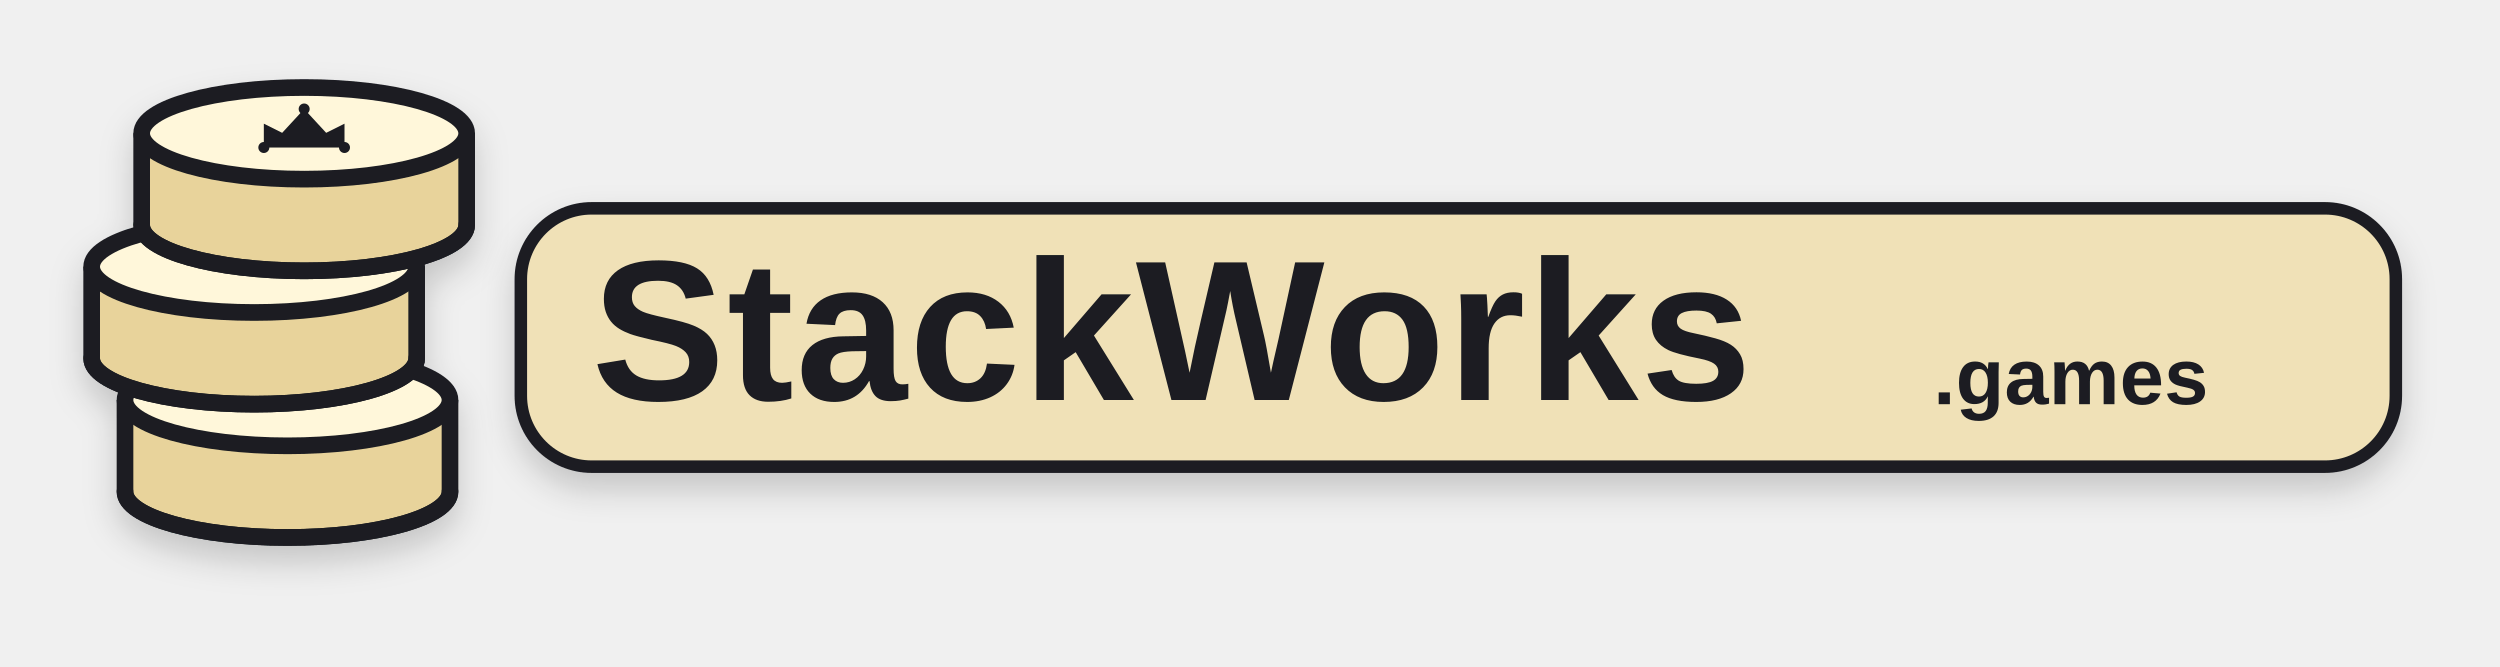
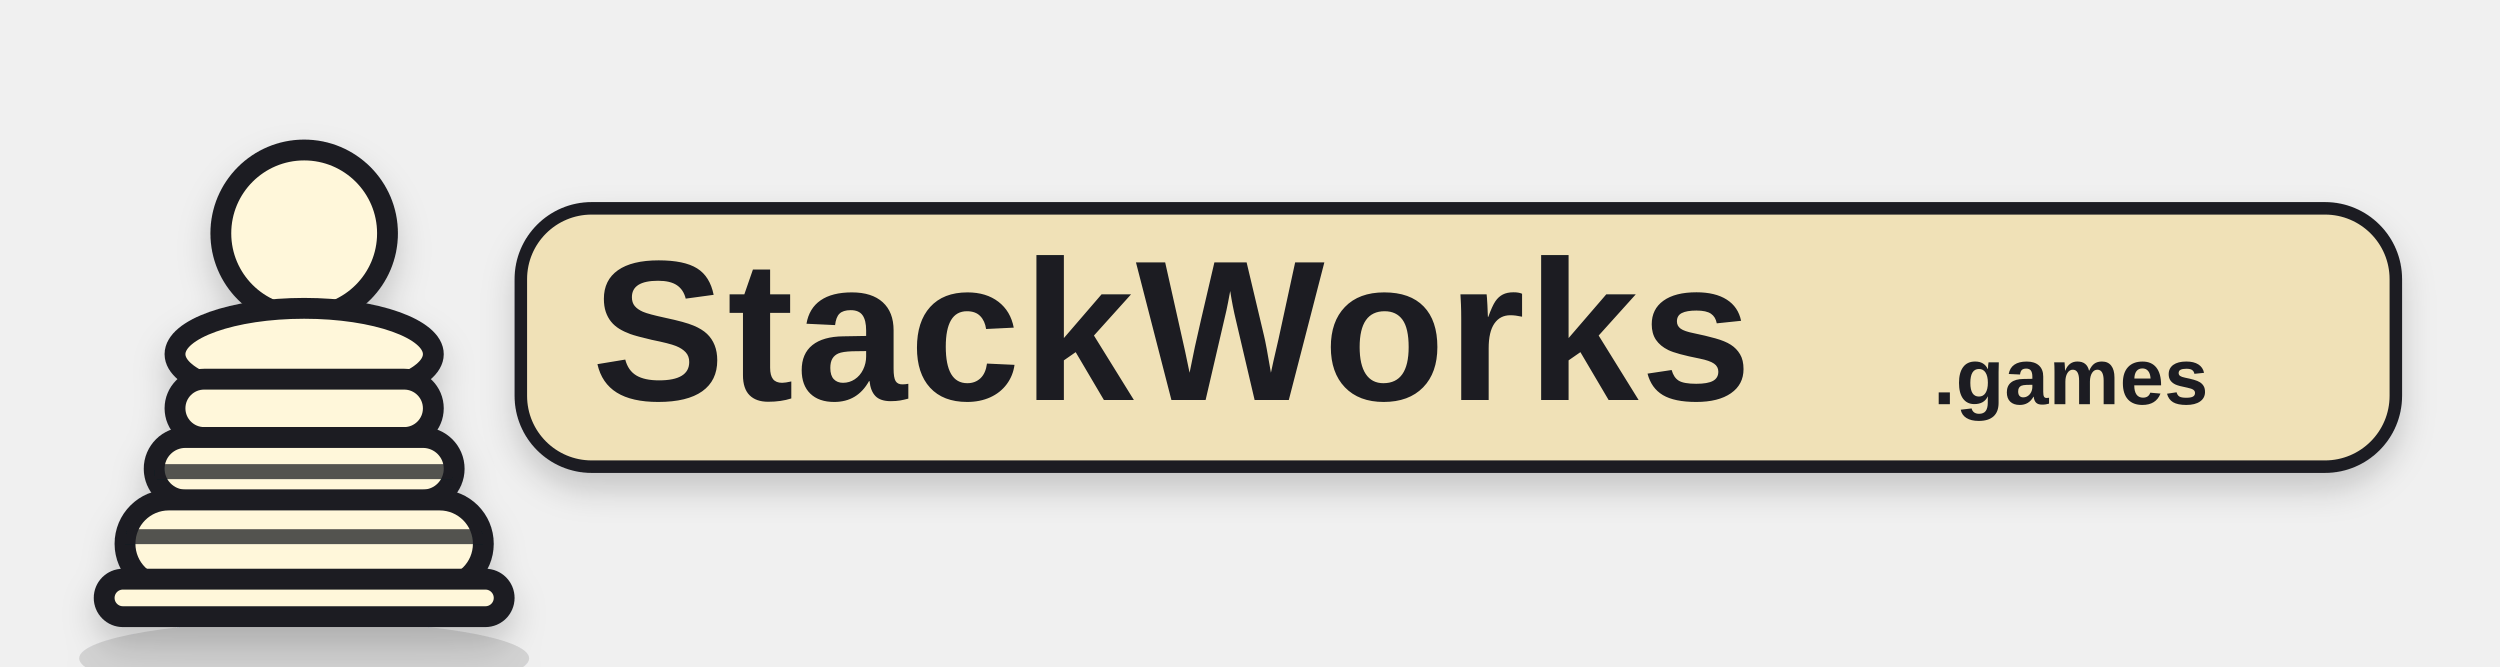
<svg xmlns="http://www.w3.org/2000/svg" width="1200" height="320" viewBox="0 0 1200 320" role="img" aria-label="StackWorks mono logo">
  <defs>
    <filter id="softShadow" x="-25%" y="-25%" width="160%" height="180%">
      <feDropShadow dx="0" dy="8" stdDeviation="8" flood-color="#000000" flood-opacity="0.18" />
    </filter>
-     <g id="disc">
-       <path d="M -78,0 L -78,44 A 78,22 0 0 0 78,44 L 78,0" fill="#E8D39B" stroke="#1A1C22" stroke-width="8" stroke-linejoin="round" />
-       <ellipse cx="0" cy="0" rx="78" ry="22" fill="#FFF7DA" stroke="#1A1C22" stroke-width="8" />
-       <path d="M -78,44 A 78,22 0 0 0 78,44" fill="none" stroke="#1A1C22" stroke-width="8" stroke-linecap="round" />
+     <mask id="pawnMask">
+       <rect width="320" height="320" fill="black" />
+       <g fill="white">
+         <circle cx="160" cy="92" r="40" />
+         <ellipse cx="160" cy="150" rx="62" ry="22" />
+         <rect x="98" y="162" width="124" height="28" rx="14" ry="14" />
+         <rect x="88" y="190" width="144" height="30" rx="15" ry="15" />
+         <rect x="74" y="220" width="172" height="42" rx="21" ry="21" />
+         <rect x="64" y="258" width="192" height="18" rx="9" ry="9" />
+       </g>
+     </mask>
+     <g id="stackPawnMono">
+       <g>
+         <circle cx="160" cy="92" r="40" fill="#FFF7DA" stroke="#1A1C22" stroke-width="10" />
+         <ellipse cx="160" cy="150" rx="62" ry="22" fill="#FFF7DA" stroke="#1A1C22" stroke-width="10" />
+         <rect x="98" y="162" width="124" height="28" rx="14" ry="14" fill="#FFF7DA" stroke="#1A1C22" stroke-width="10" />
+         <rect x="88" y="190" width="144" height="30" rx="15" ry="15" fill="#FFF7DA" stroke="#1A1C22" stroke-width="10" />
+         <rect x="74" y="220" width="172" height="42" rx="21" ry="21" fill="#FFF7DA" stroke="#1A1C22" stroke-width="10" />
+         <rect x="64" y="258" width="192" height="18" rx="9" ry="9" fill="#FFF7DA" stroke="#1A1C22" stroke-width="10" />
+       </g>
+       <g mask="url(#pawnMask)" opacity="0.75">
+         <path d="M 80 206 H 240" stroke="#1A1C22" stroke-width="8" stroke-linecap="round" />
+         <path d="M 72 238 H 248" stroke="#1A1C22" stroke-width="8" stroke-linecap="round" />
+       </g>
    </g>
  </defs>
  <g transform="translate(36,40)" filter="url(#softShadow)">
-     <g transform="translate(102,152)">
-       <use href="#disc" />
-     </g>
-     <g transform="translate(86,88)">
-       <use href="#disc" />
-     </g>
-     <g transform="translate(110,24)">
-       <use href="#disc" />
-       <g transform="translate(0,-2) scale(0.88)">
-         <path d="M -22 10 L -22 -3 L -12 2 L 0 -11 L 12 2 L 22 -3 L 22 10 Z" fill="#1A1C22" />
-         <circle cx="-22" cy="10" r="3" fill="#1A1C22" />
-         <circle cx="0" cy="-11" r="3" fill="#1A1C22" />
-         <circle cx="22" cy="10" r="3" fill="#1A1C22" />
-       </g>
+     <ellipse cx="110" cy="276" rx="108" ry="18" fill="#1A1C22" opacity="0.12" />
+     <g transform="translate(-50,-20)">
+       <use href="#stackPawnMono" />
    </g>
  </g>
  <g transform="translate(250,78)" filter="url(#softShadow)">
    <rect x="0" y="22" width="900" height="124" rx="34" fill="#F0E1B7" stroke="#1A1C22" stroke-width="6" />
    <text x="34" y="114" font-family="Verdana, Trebuchet MS, Arial, sans-serif" font-weight="900" letter-spacing="1.0" fill="#1A1C22" font-size="96">StackWorks</text>
    <text x="678" y="116" font-family="Verdana, Trebuchet MS, Arial, sans-serif" font-weight="900" letter-spacing="0.2" font-size="38" fill="#1A1C22">.games</text>
  </g>
</svg>
